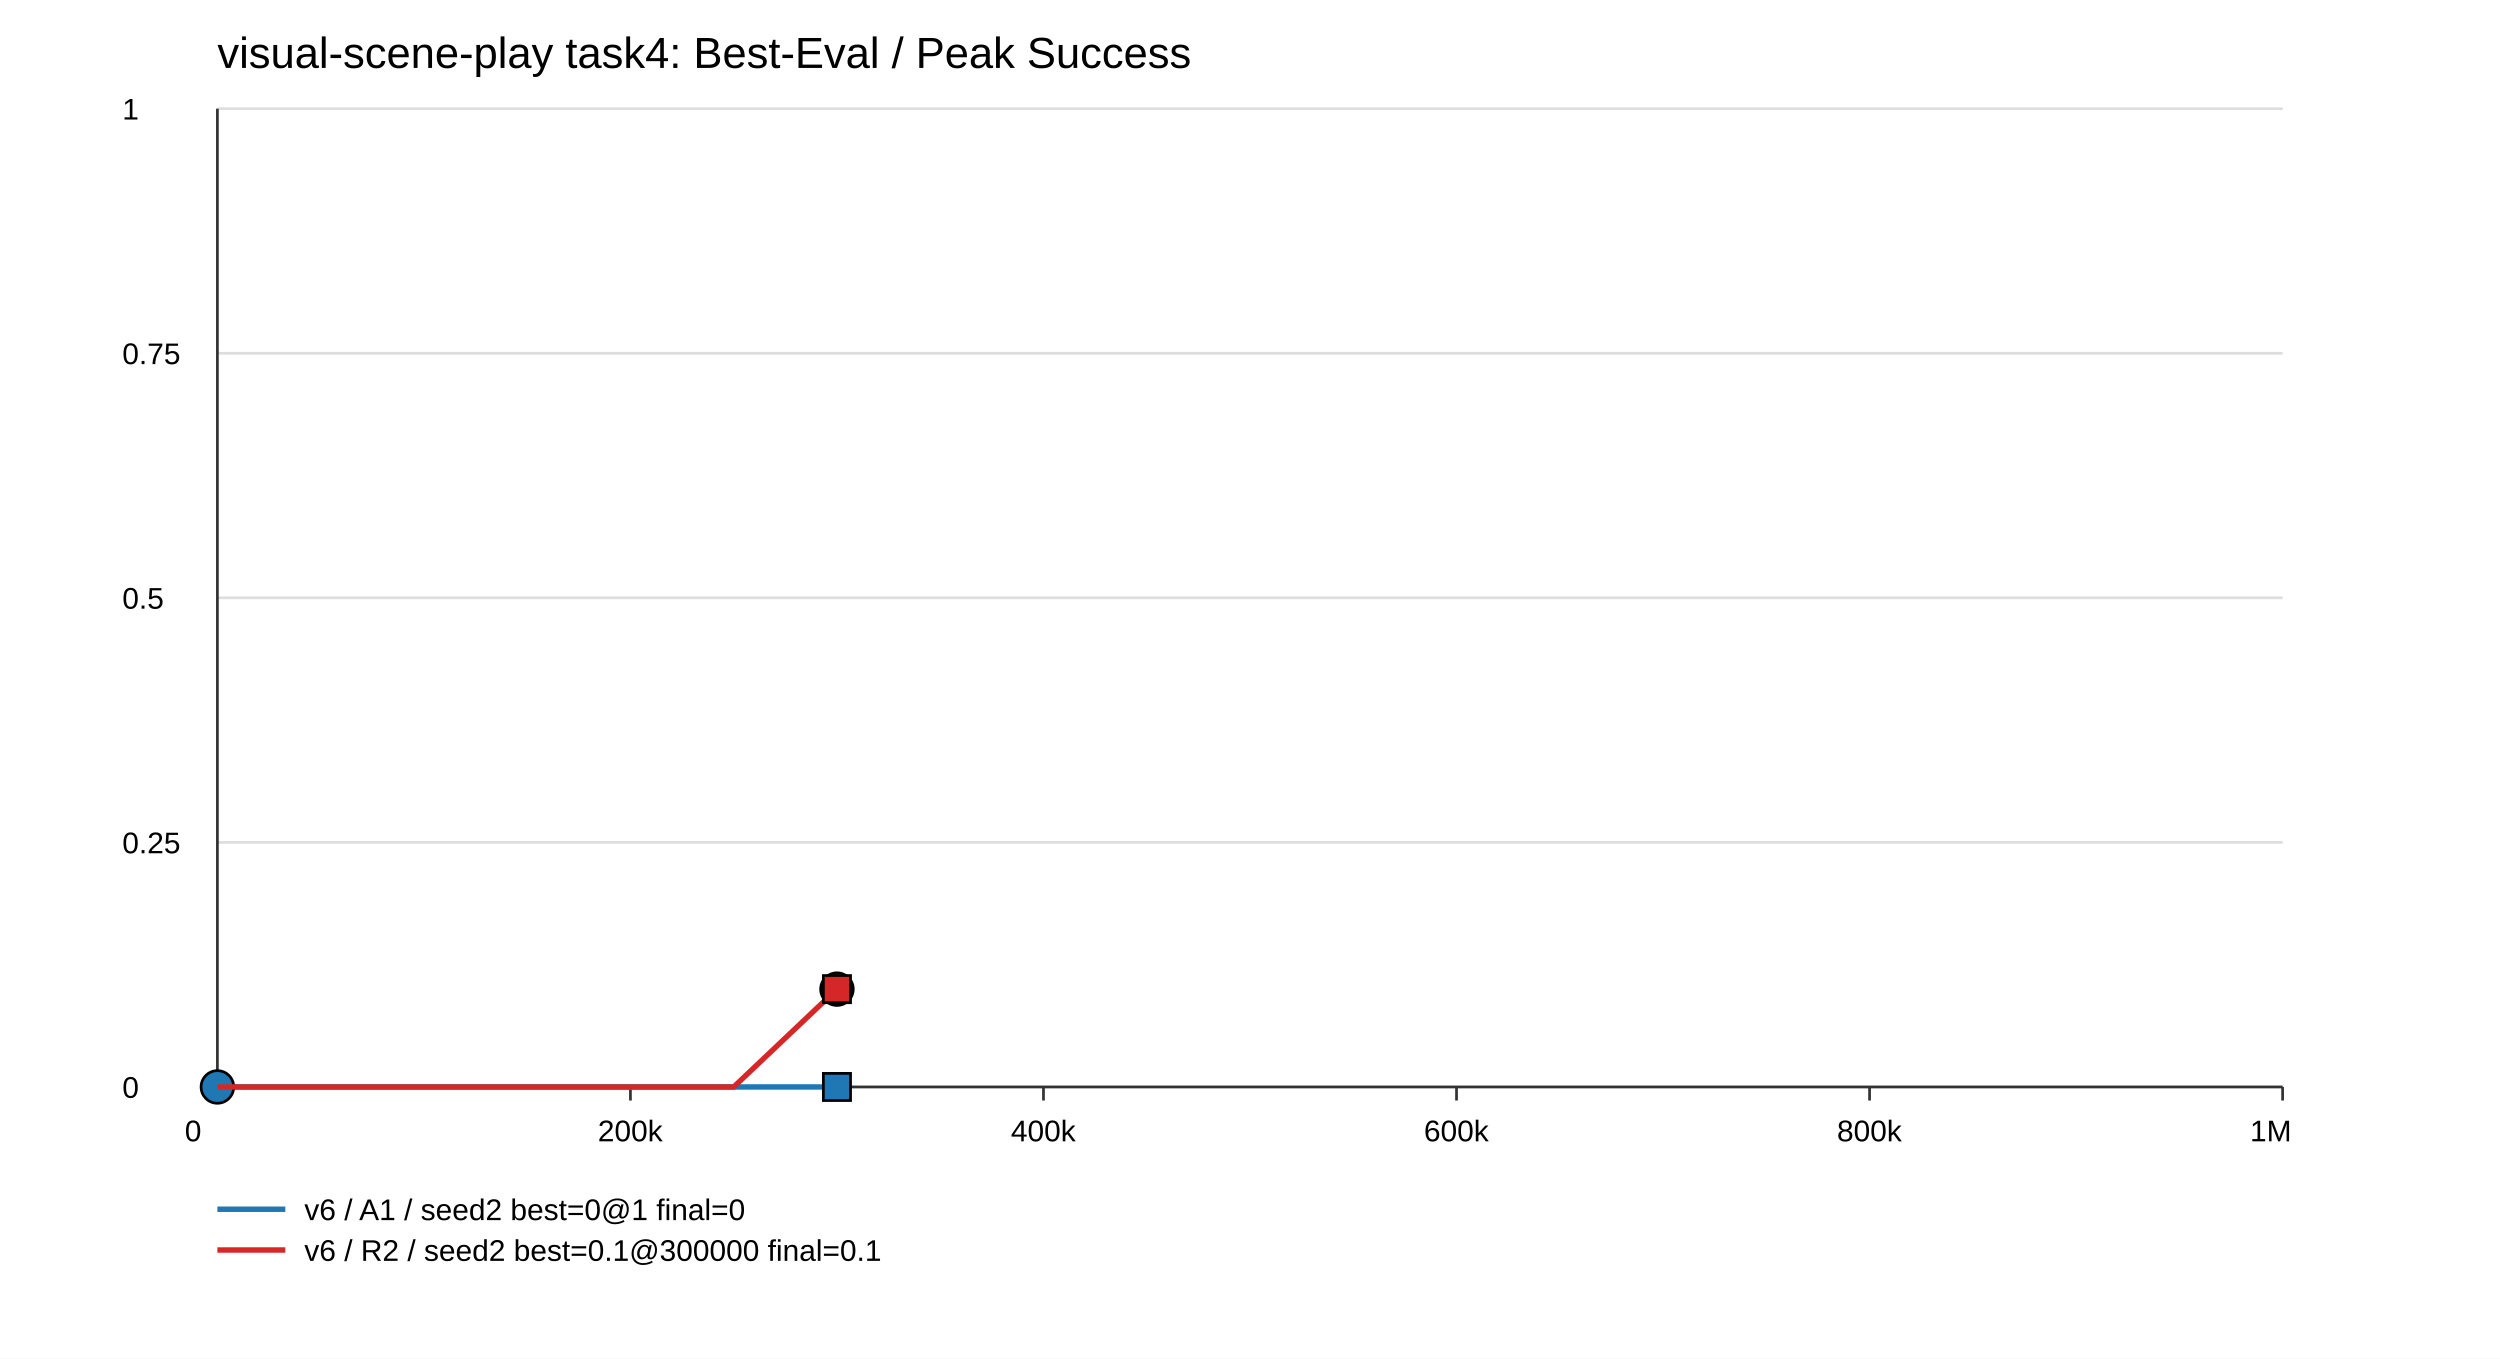
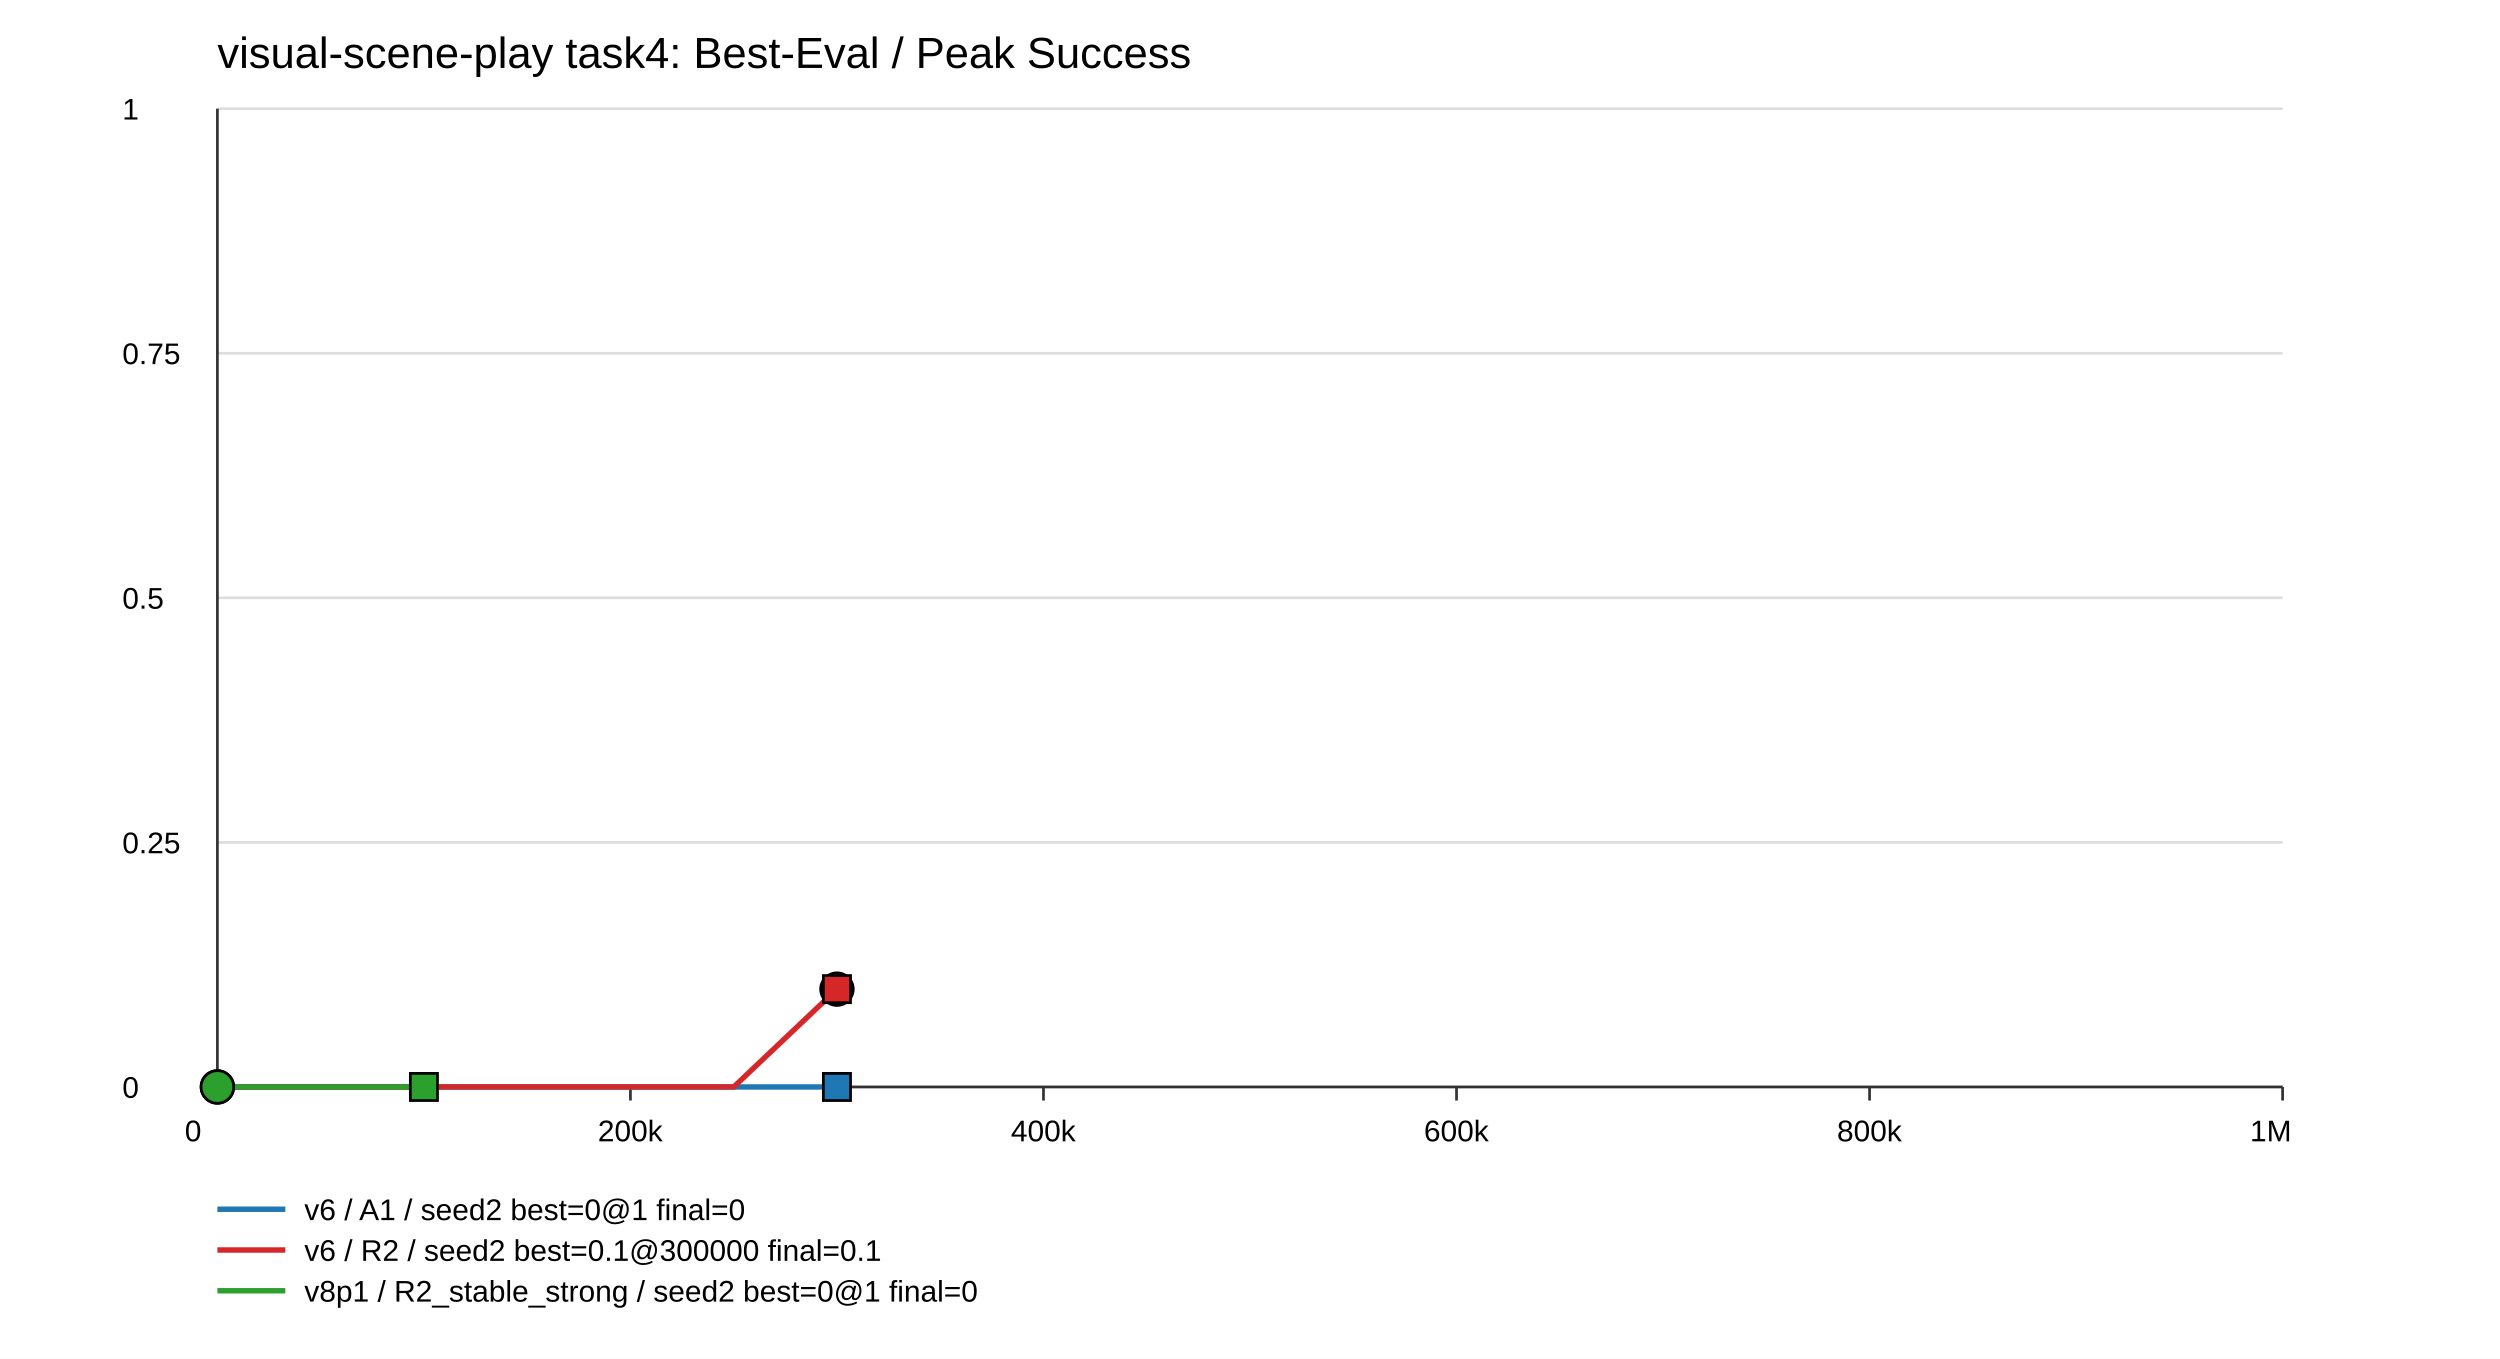
<svg xmlns="http://www.w3.org/2000/svg" width="920" height="500" viewBox="0 0 920 500">
  <rect width="100%" height="100%" fill="white" />
  <text x="80" y="25" font-family="Arial" font-size="16">visual-scene-play task4: Best-Eval / Peak Success</text>
  <line x1="80" y1="400.0" x2="840" y2="400.0" stroke="#ddd" />
  <text x="45" y="404.0" font-family="Arial" font-size="11">0</text>
  <line x1="80" y1="310.0" x2="840" y2="310.0" stroke="#ddd" />
  <text x="45" y="314.0" font-family="Arial" font-size="11">0.25</text>
  <line x1="80" y1="220.0" x2="840" y2="220.0" stroke="#ddd" />
  <text x="45" y="224.0" font-family="Arial" font-size="11">0.5</text>
  <line x1="80" y1="130.0" x2="840" y2="130.0" stroke="#ddd" />
  <text x="45" y="134.0" font-family="Arial" font-size="11">0.75</text>
  <line x1="80" y1="40.0" x2="840" y2="40.0" stroke="#ddd" />
  <text x="45" y="44.0" font-family="Arial" font-size="11">1</text>
  <line x1="80" y1="400" x2="840" y2="400" stroke="#333" />
  <line x1="80" y1="40" x2="80" y2="400" stroke="#333" />
  <line x1="80.0" y1="400" x2="80.0" y2="405" stroke="#333" />
  <text x="68.0" y="420" font-family="Arial" font-size="11">0</text>
  <line x1="232.0" y1="400" x2="232.0" y2="405" stroke="#333" />
  <text x="220.0" y="420" font-family="Arial" font-size="11">200k</text>
  <line x1="384.0" y1="400" x2="384.0" y2="405" stroke="#333" />
  <text x="372.0" y="420" font-family="Arial" font-size="11">400k</text>
  <line x1="536.0" y1="400" x2="536.0" y2="405" stroke="#333" />
  <text x="524.0" y="420" font-family="Arial" font-size="11">600k</text>
  <line x1="688.0" y1="400" x2="688.0" y2="405" stroke="#333" />
  <text x="676.0" y="420" font-family="Arial" font-size="11">800k</text>
  <line x1="840.0" y1="400" x2="840.0" y2="405" stroke="#333" />
  <text x="828.0" y="420" font-family="Arial" font-size="11">1M</text>
  <polyline points="80.0,400.0 118.0,400.0 156.0,400.0 194.0,400.0 232.0,400.0 270.0,400.0 308.0,400.0" fill="none" stroke="#1f77b4" stroke-width="2" />
  <circle cx="80.0" cy="400.0" r="6" fill="#1f77b4" stroke="black" />
  <rect x="303.0" y="395.0" width="10" height="10" fill="#1f77b4" stroke="black" />
  <line x1="80" y1="445" x2="105" y2="445" stroke="#1f77b4" stroke-width="2" />
  <text x="112" y="449" font-family="Arial" font-size="11">v6 / A1 / seed2 best=0@1 final=0</text>
  <polyline points="80.0,400.0 118.0,400.0 156.0,400.0 194.0,400.0 232.0,400.0 270.0,400.0 308.0,364.0" fill="none" stroke="#d62728" stroke-width="2" />
  <circle cx="308.0" cy="364.0" r="6" fill="#d62728" stroke="black" />
  <rect x="303.0" y="359.0" width="10" height="10" fill="#d62728" stroke="black" />
  <line x1="80" y1="460" x2="105" y2="460" stroke="#d62728" stroke-width="2" />
  <text x="112" y="464" font-family="Arial" font-size="11">v6 / R2 / seed2 best=0.1@300000 final=0.1</text>
+   <polyline points="80.0,400.0 118.0,400.0 156.0,400.0" fill="none" stroke="#2ca02c" stroke-width="2" />
+   <circle cx="80.0" cy="400.0" r="6" fill="#2ca02c" stroke="black" />
+   <rect x="151.0" y="395.0" width="10" height="10" fill="#2ca02c" stroke="black" />
+   <line x1="80" y1="475" x2="105" y2="475" stroke="#2ca02c" stroke-width="2" />
+   <text x="112" y="479" font-family="Arial" font-size="11">v8p1 / R2_stable_strong / seed2 best=0@1 final=0</text>
</svg>
